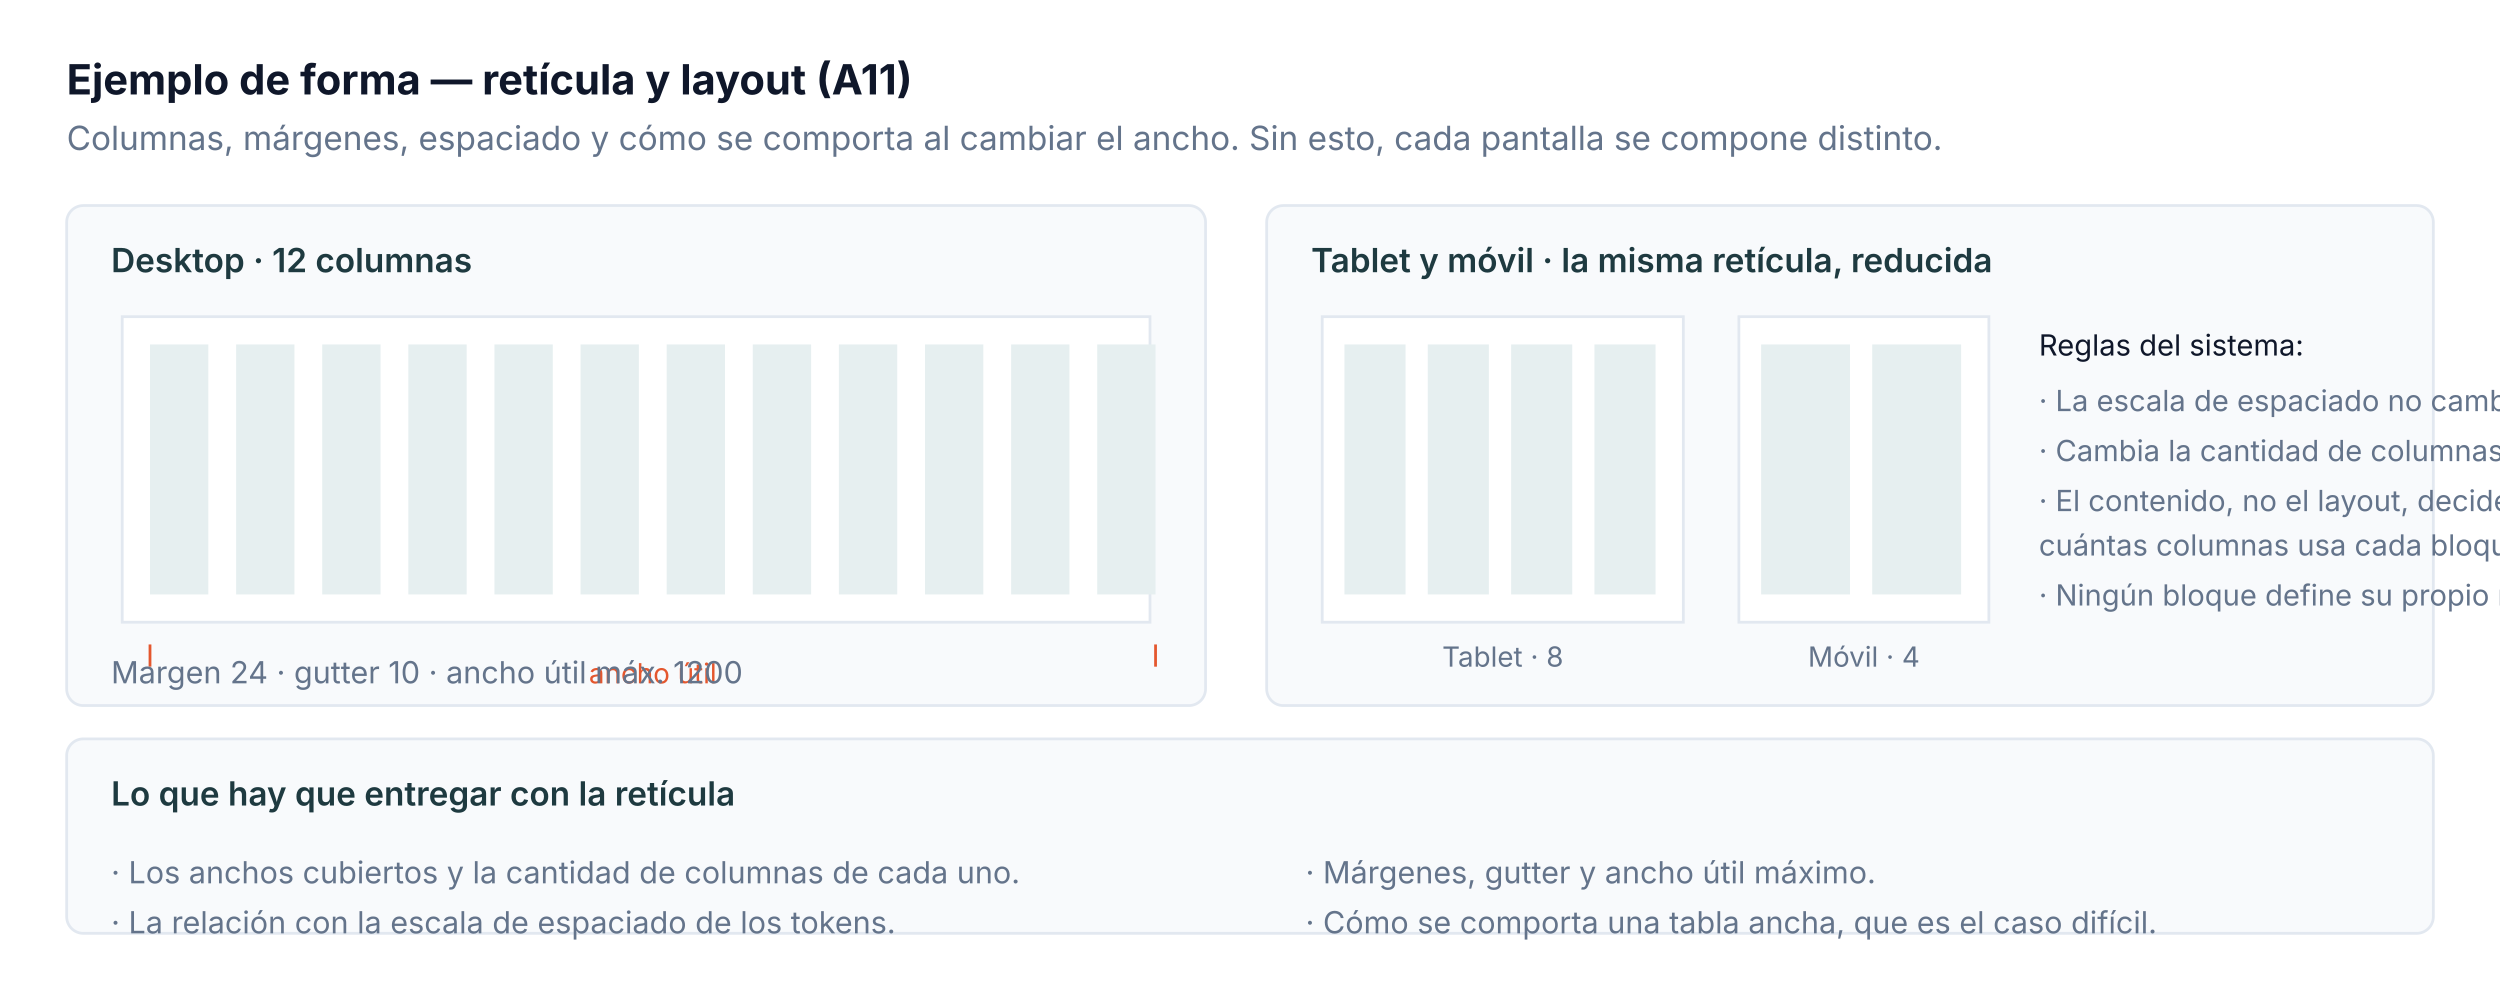
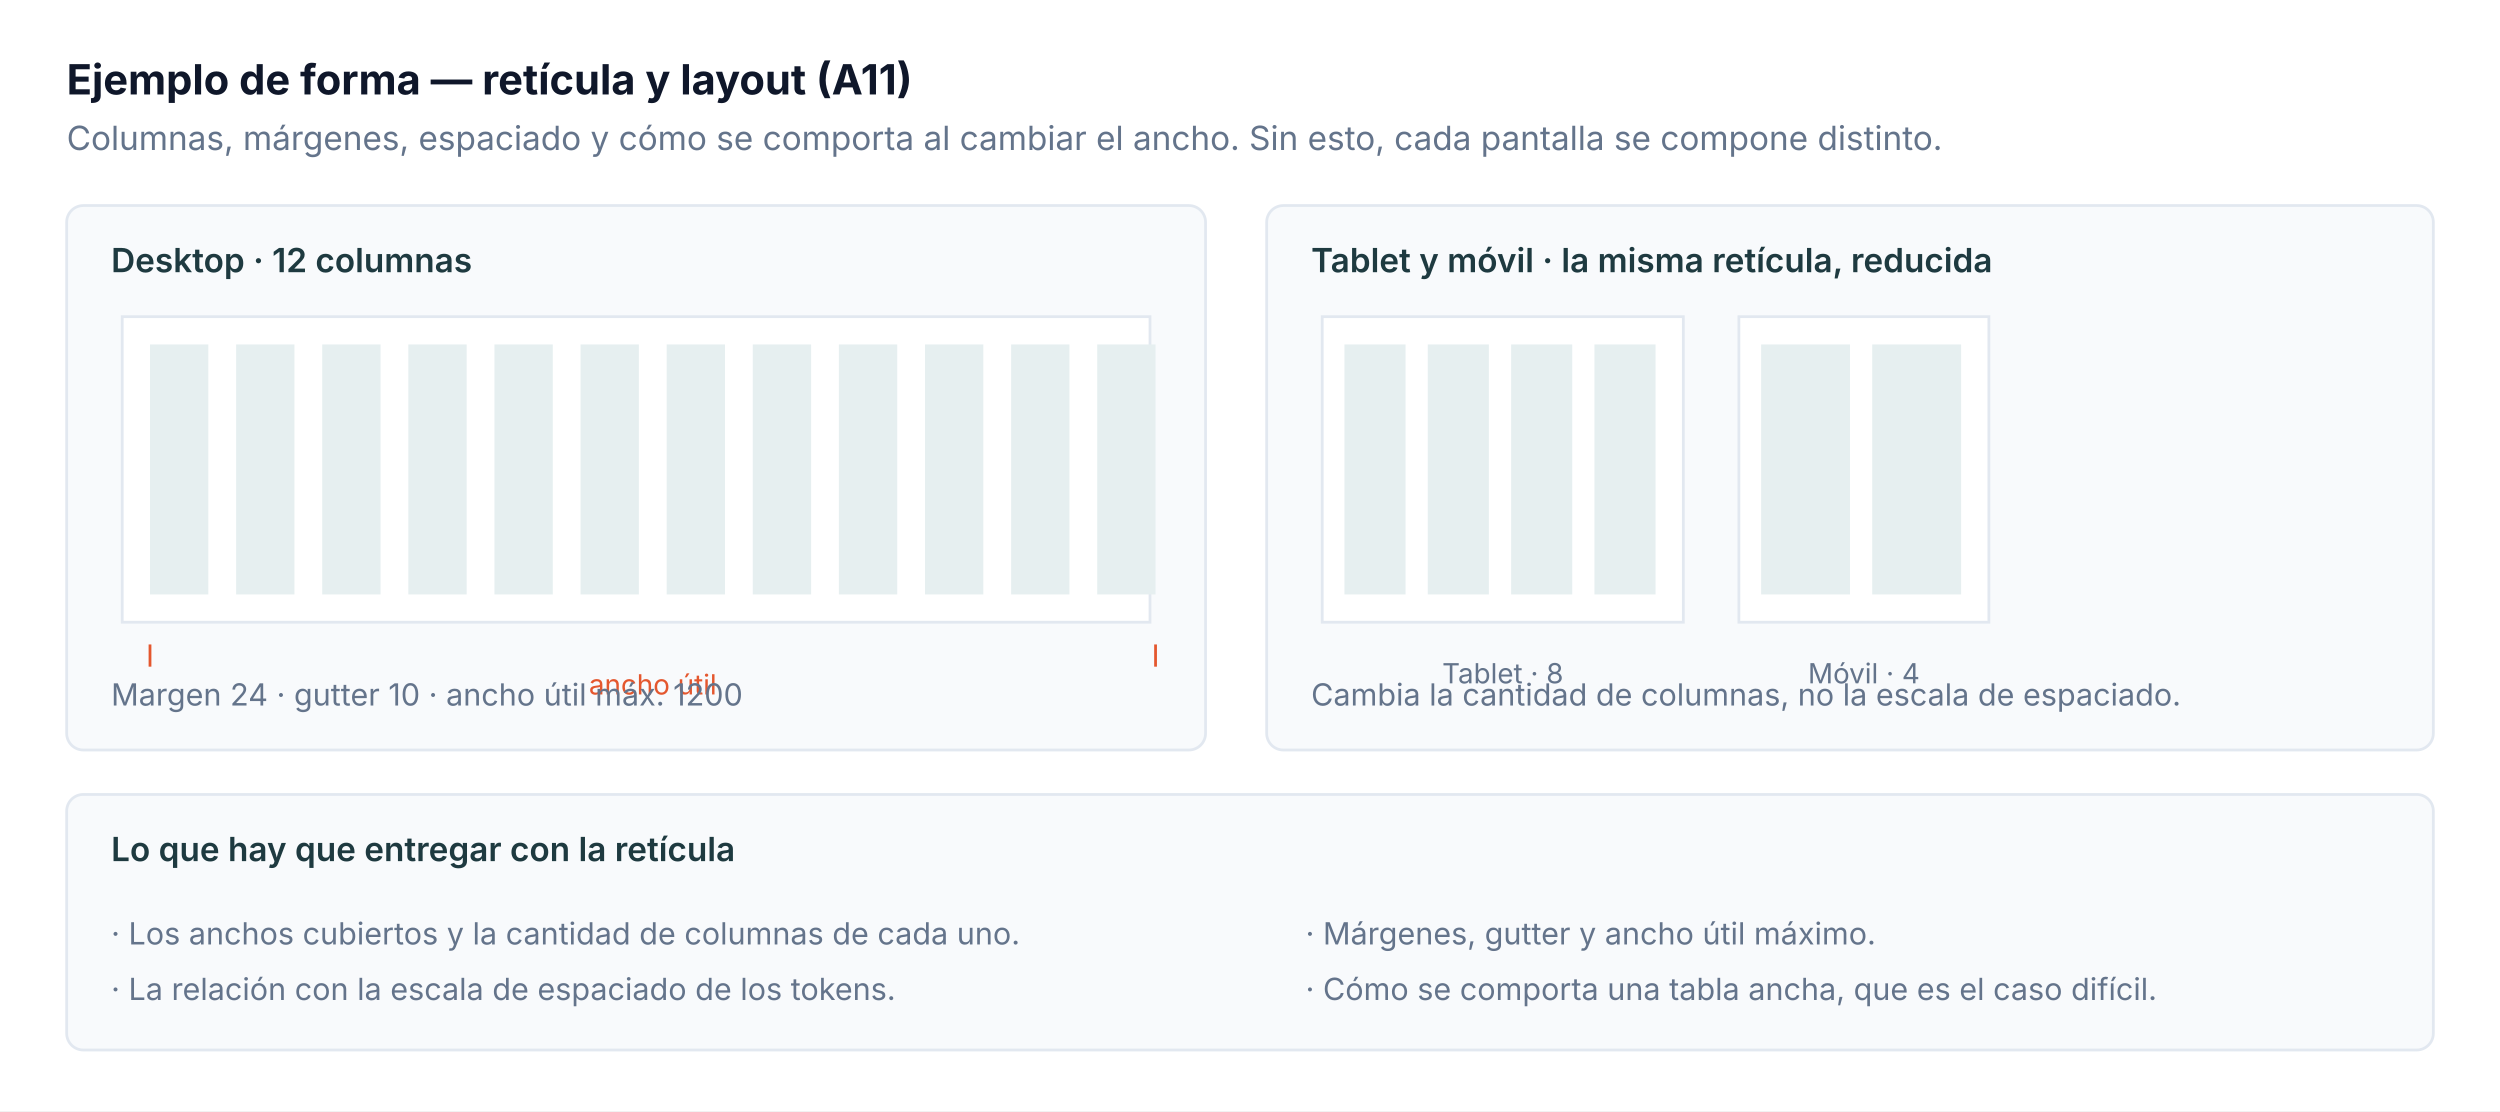
- <svg xmlns="http://www.w3.org/2000/svg" viewBox="0 0 900 360" width="900" height="360" font-family="Inter, -apple-system, Segoe UI, Roboto, sans-serif">
-   <rect width="900" height="360" fill="#FFFFFF" />
+ <svg xmlns="http://www.w3.org/2000/svg" viewBox="0 0 900 400" width="900" height="400" font-family="Inter, -apple-system, Segoe UI, Roboto, sans-serif">
+   <rect width="900" height="400" fill="#FFFFFF" />
  <text x="24" y="34" font-size="15" font-weight="700" fill="#0F172A">Ejemplo de forma — retícula y layout (A11)</text>
  <text x="24" y="54" font-size="12" fill="#64748B">Columnas, márgenes, espaciado y cómo se comporta al cambiar el ancho. Sin esto, cada pantalla se compone distinto.</text>
  <g font-size="11" fill="#64748B">
    <g transform="translate(24,74)">
-       <rect width="410" height="180" rx="6" fill="#F8FAFC" stroke="#E2E8F0" />
+       <rect width="410" height="196" rx="6" fill="#F8FAFC" stroke="#E2E8F0" />
      <text x="16" y="24" font-size="12" font-weight="600" fill="#1E3A40">Desktop · 12 columnas</text>
      <g transform="translate(20,40)">
        <rect width="370" height="110" fill="#fff" stroke="#E2E8F0" />
        <g fill="#E6EFF0">
          <rect x="10" y="10" width="21" height="90" />
          <rect x="41" y="10" width="21" height="90" />
          <rect x="72" y="10" width="21" height="90" />
          <rect x="103" y="10" width="21" height="90" />
          <rect x="134" y="10" width="21" height="90" />
          <rect x="165" y="10" width="21" height="90" />
          <rect x="196" y="10" width="21" height="90" />
          <rect x="227" y="10" width="21" height="90" />
          <rect x="258" y="10" width="21" height="90" />
          <rect x="289" y="10" width="21" height="90" />
          <rect x="320" y="10" width="21" height="90" />
          <rect x="351" y="10" width="21" height="90" />
        </g>
        <g stroke="#E4572E" stroke-width="1">
          <line x1="10" y1="118" x2="10" y2="126" />
          <line x1="372" y1="118" x2="372" y2="126" />
        </g>
-         <text x="191" y="132" font-size="10" fill="#E4572E" text-anchor="middle">ancho útil</text>
+         <text x="191" y="136" font-size="10" fill="#E4572E" text-anchor="middle">ancho útil</text>
      </g>
-       <text x="16" y="172" fill="#64748B">Margen 24 · gutter 10 · ancho útil máx. 1200</text>
+       <text x="16" y="180" fill="#64748B">Margen 24 · gutter 10 · ancho útil máx. 1200</text>
    </g>
    <g transform="translate(456,74)">
-       <rect width="420" height="180" rx="6" fill="#F8FAFC" stroke="#E2E8F0" />
+       <rect width="420" height="196" rx="6" fill="#F8FAFC" stroke="#E2E8F0" />
      <text x="16" y="24" font-size="12" font-weight="600" fill="#1E3A40">Tablet y móvil · la misma retícula, reducida</text>
      <g transform="translate(20,40)">
        <g>
          <rect width="130" height="110" fill="#fff" stroke="#E2E8F0" />
          <g fill="#E6EFF0">
            <rect x="8" y="10" width="22" height="90" />
            <rect x="38" y="10" width="22" height="90" />
            <rect x="68" y="10" width="22" height="90" />
            <rect x="98" y="10" width="22" height="90" />
          </g>
-           <text x="65" y="126" font-size="10" text-anchor="middle">Tablet · 8</text>
+           <text x="65" y="132" font-size="10" text-anchor="middle">Tablet · 8</text>
        </g>
        <g transform="translate(150,0)">
          <rect width="90" height="110" fill="#fff" stroke="#E2E8F0" />
          <g fill="#E6EFF0">
            <rect x="8" y="10" width="32" height="90" />
            <rect x="48" y="10" width="32" height="90" />
          </g>
-           <text x="45" y="126" font-size="10" text-anchor="middle">Móvil · 4</text>
-         </g>
-         <g transform="translate(258,0)" font-size="10.5" fill="#0F172A">
-           <text y="14">Reglas del sistema:</text>
-           <text y="34" fill="#64748B">· La escala de espaciado no cambia.</text>
-           <text y="52" fill="#64748B">· Cambia la cantidad de columnas.</text>
-           <text y="70" fill="#64748B">· El contenido, no el layout, decide</text>
-           <text y="86" fill="#64748B">   cuántas columnas usa cada bloque.</text>
-           <text y="104" fill="#64748B">· Ningún bloque define su propio margen.</text>
+           <text x="45" y="132" font-size="10" text-anchor="middle">Móvil · 4</text>
        </g>
      </g>
+       <text x="16" y="180" fill="#64748B">Cambia la cantidad de columnas, no la escala de espaciado.</text>
    </g>
-     <g transform="translate(24,266)">
-       <rect width="852" height="70" rx="6" fill="#F8FAFC" stroke="#E2E8F0" />
+     <g transform="translate(24,286)">
+       <rect width="852" height="92" rx="6" fill="#F8FAFC" stroke="#E2E8F0" />
      <text x="16" y="24" font-size="12" font-weight="600" fill="#1E3A40">Lo que hay que entregar con la retícula</text>
-       <g transform="translate(16,40)" font-size="11" fill="#64748B">
+       <g transform="translate(16,42)" font-size="11" fill="#64748B">
        <text x="0" y="12">· Los anchos cubiertos y la cantidad de columnas de cada uno.</text>
        <text x="430" y="12">· Márgenes, gutter y ancho útil máximo.</text>
-         <text x="0" y="30">· La relación con la escala de espaciado de los tokens.</text>
-         <text x="430" y="30">· Cómo se comporta una tabla ancha, que es el caso difícil.</text>
+         <text x="0" y="32">· La relación con la escala de espaciado de los tokens.</text>
+         <text x="430" y="32">· Cómo se comporta una tabla ancha, que es el caso difícil.</text>
      </g>
    </g>
  </g>
</svg>
